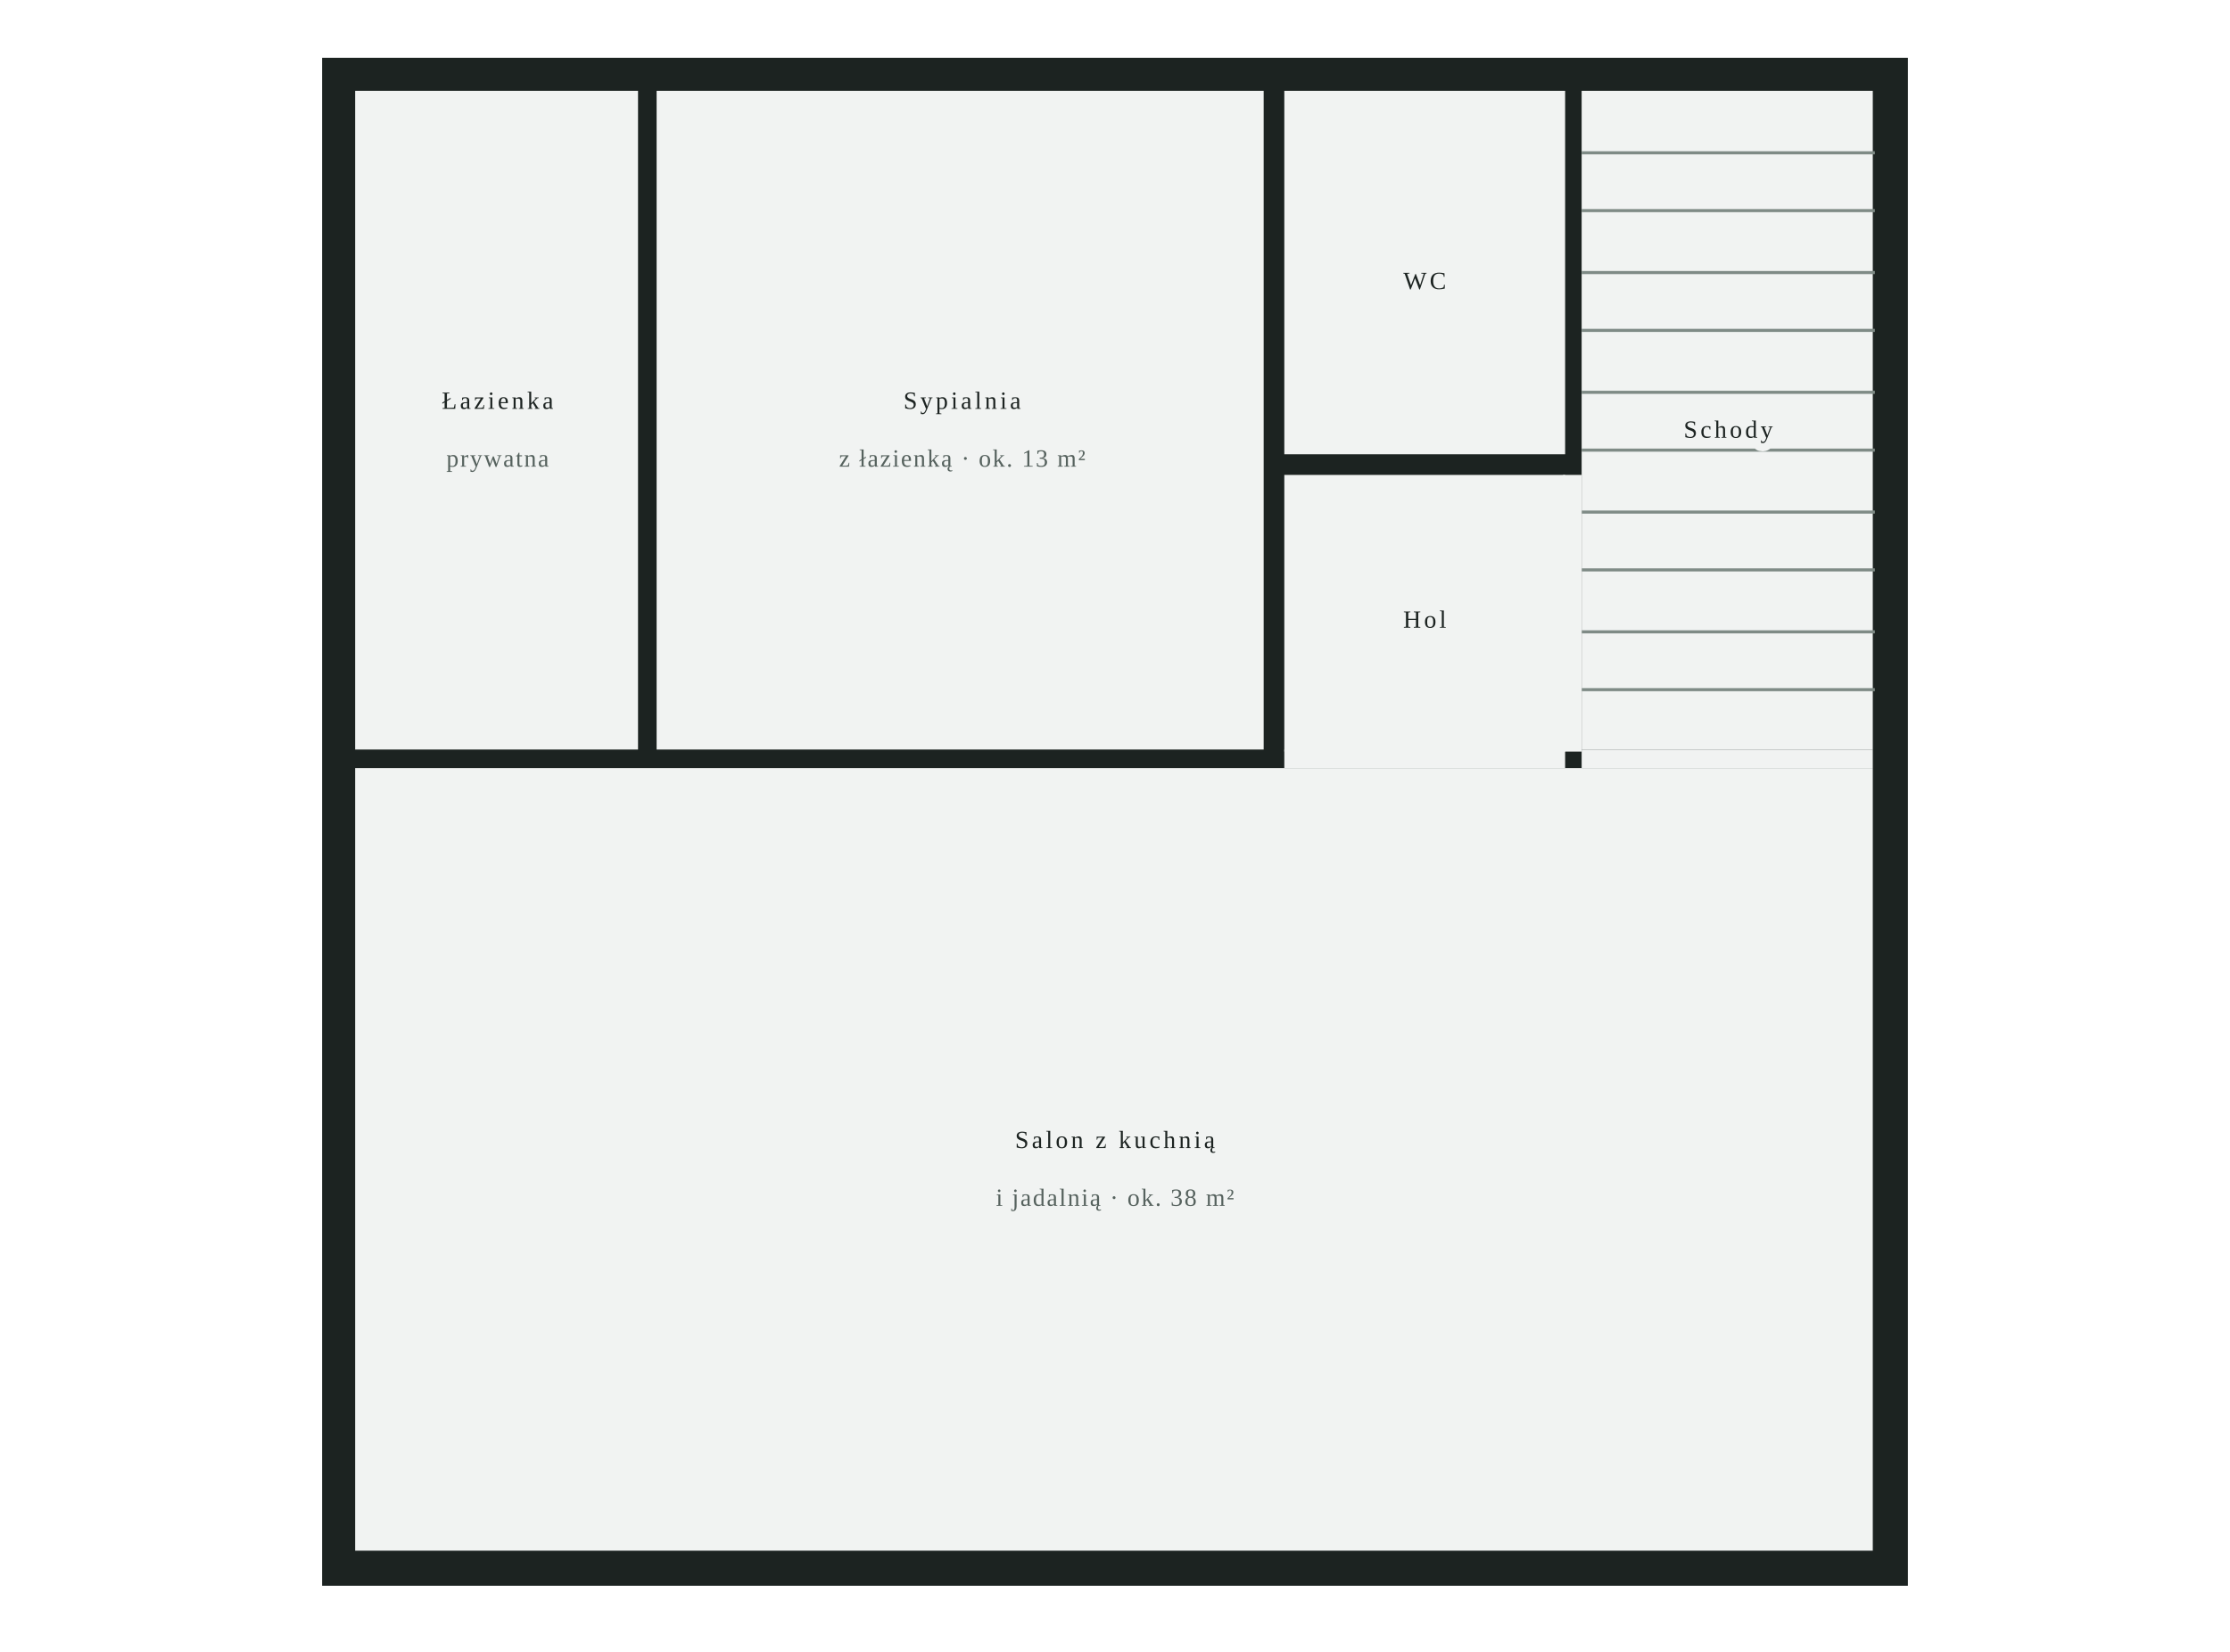
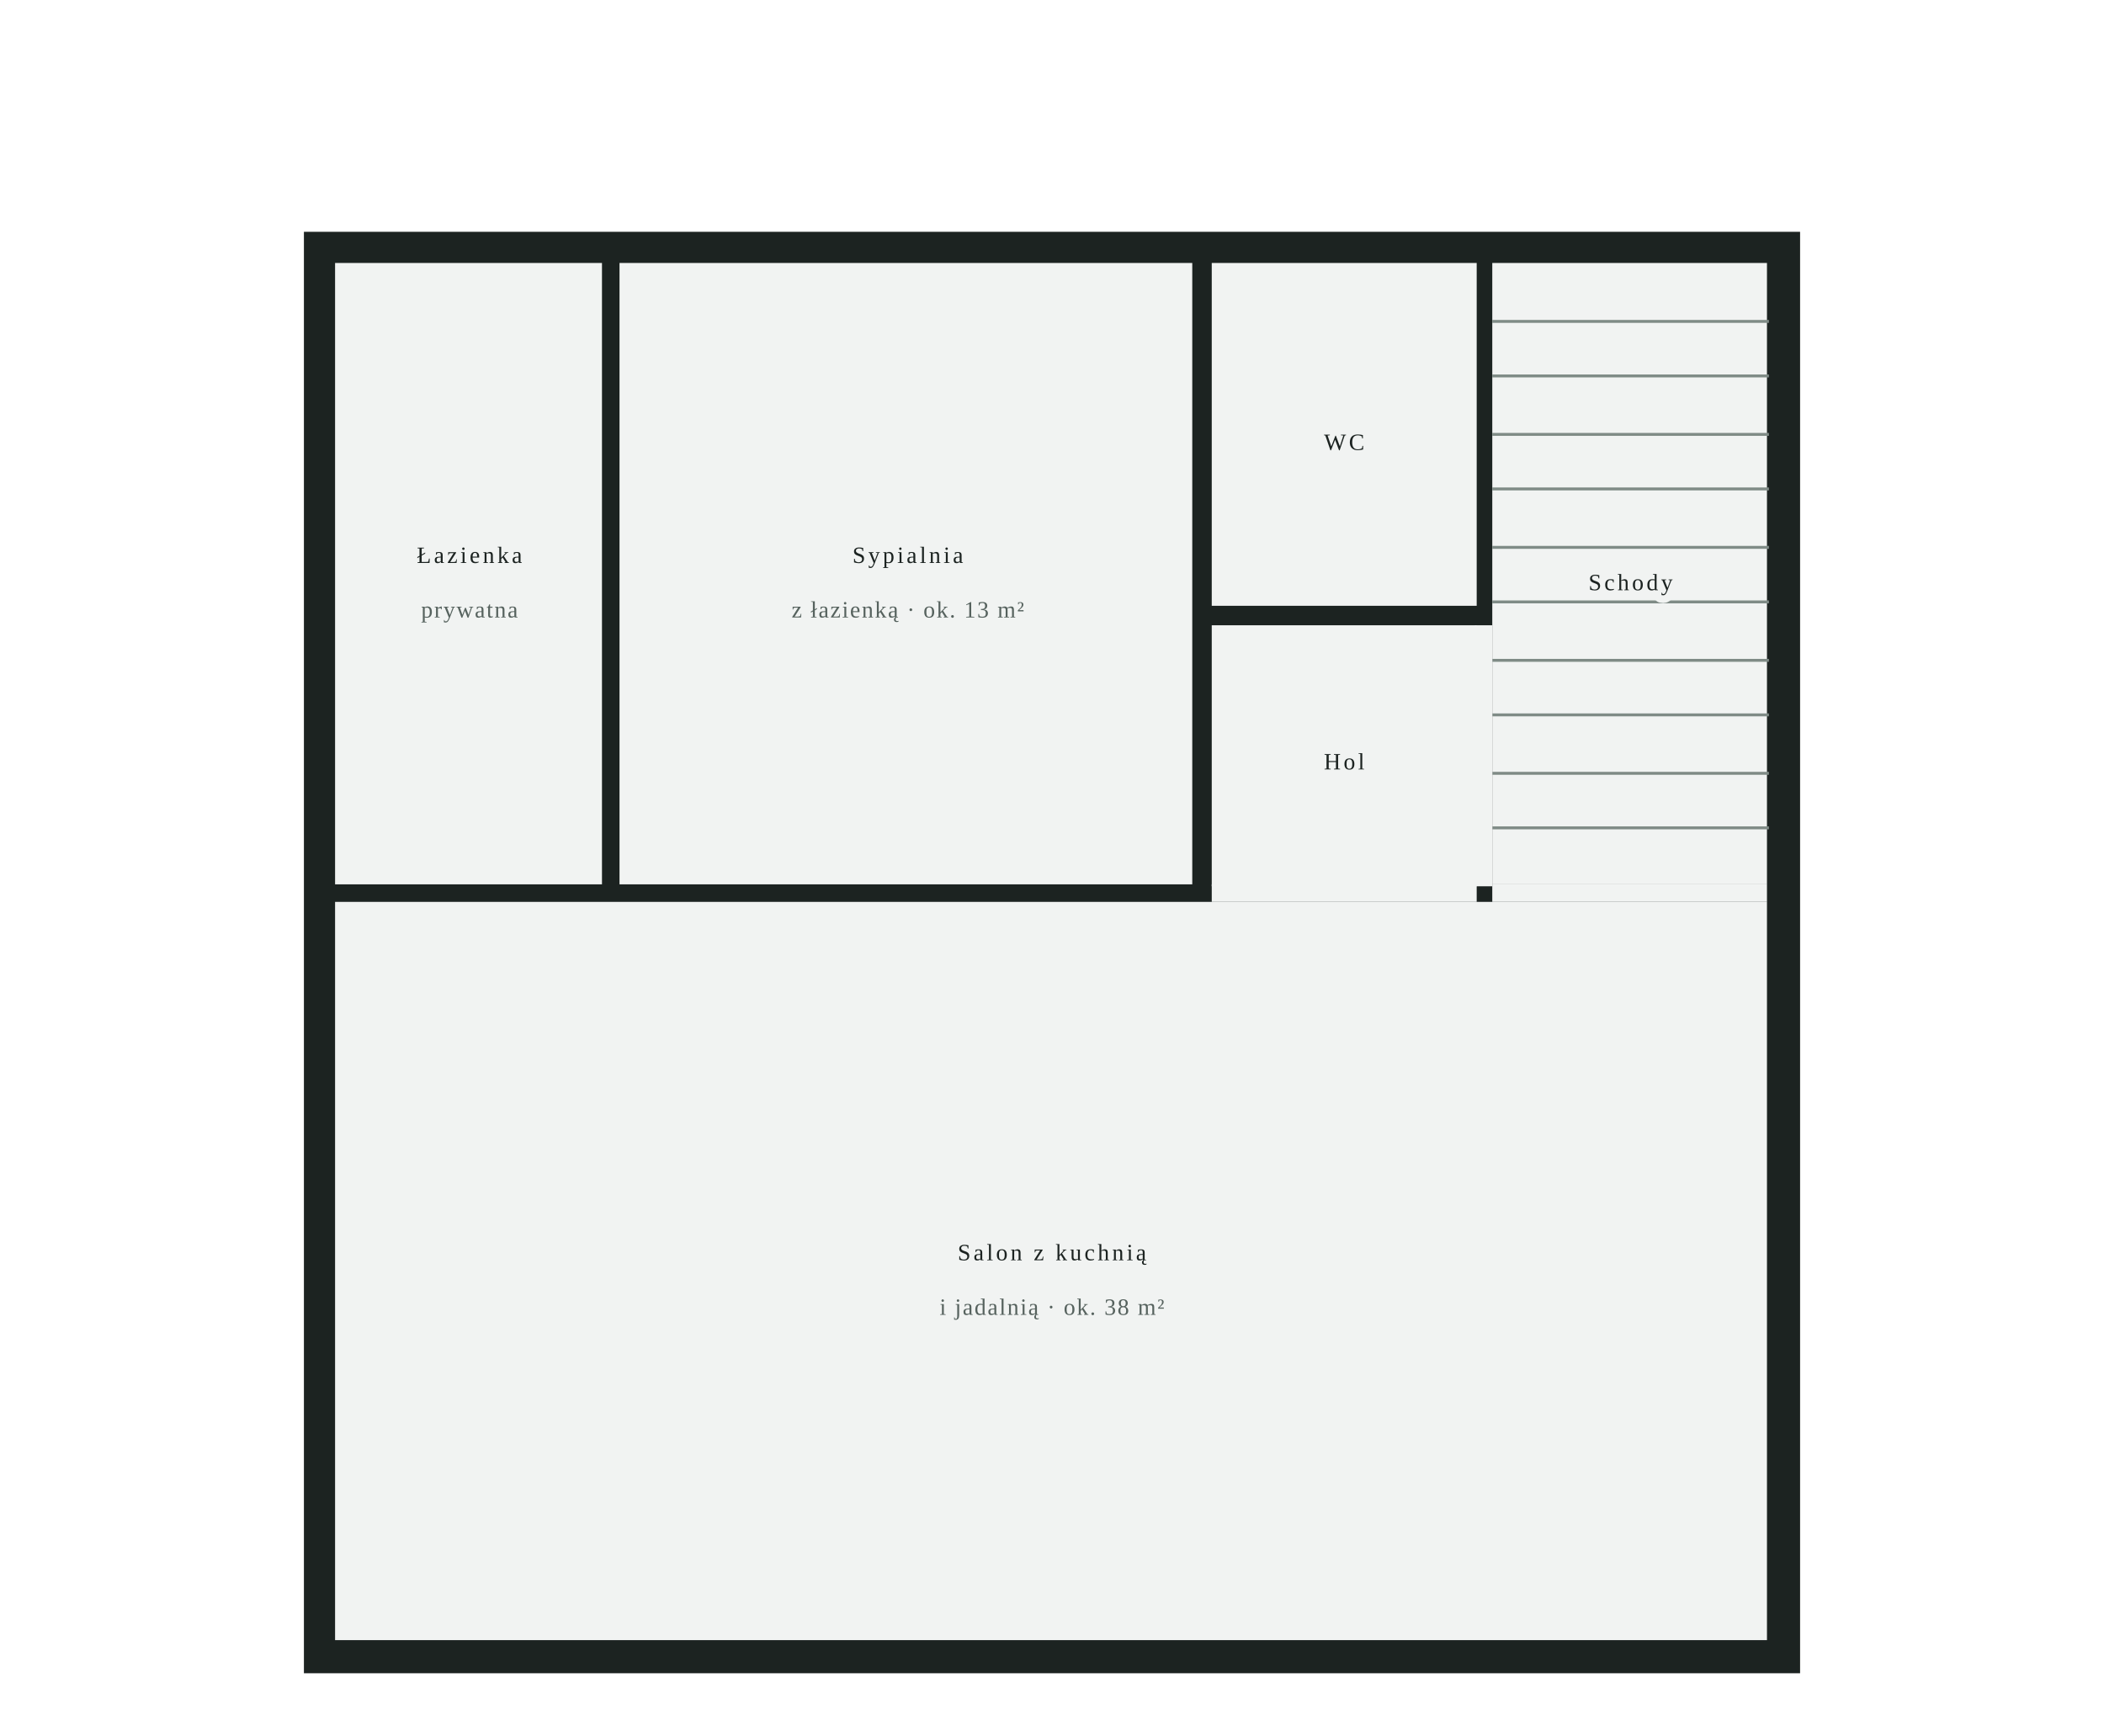
- <svg xmlns="http://www.w3.org/2000/svg" viewBox="-40 -40 1080 800" role="img" aria-label="Rzut poglądowy domku, układ z salonem na piętrze: piętro">
+ <svg xmlns="http://www.w3.org/2000/svg" viewBox="-40 -131 1080 891" role="img" aria-label="Rzut poglądowy domku, układ z salonem na piętrze: piętro">
  <style>.bryla{fill:var(--color-atrament,#1c2321);stroke:var(--color-atrament,#1c2321);stroke-width:24;stroke-linejoin:miter}.pokoj{fill:var(--color-tlo,#f1f3f2)}.pokoj.skos{fill:var(--color-tlo-2,#e4e9e7)}.stopnie{stroke:var(--color-linia-mocna,#7f8b86);stroke-width:1.5;vector-effect:non-scaling-stroke}.bieg{fill:none;stroke:var(--color-atrament-2,#37413d);stroke-width:1.5;vector-effect:non-scaling-stroke}#strzalka path{fill:var(--color-atrament-2,#37413d)}.sauna-deski{stroke:var(--color-bursztyn,#c47a2a);stroke-width:1;opacity:.6;vector-effect:non-scaling-stroke}.nazwa{font:500 19px var(--font-ui,sans-serif);letter-spacing:.12em;text-transform:uppercase;fill:var(--color-atrament,#1c2321);paint-order:stroke;stroke:var(--color-tlo,#f1f3f2);stroke-width:8px;stroke-linejoin:round}.dopisek{font:500 18px var(--font-ui,sans-serif);letter-spacing:.06em;font-variant-numeric:tabular-nums;fill:var(--color-wyciszony,#56625e)}.pokoj-g:hover .pokoj,.pokoj-g:focus .pokoj{fill:var(--color-tlo-2,#e4e9e7)}</style>
  <defs>
    <marker id="strzalka" viewBox="0 0 10 10" refX="8" refY="5" markerWidth="7" markerHeight="7" orient="auto-start-reverse">
      <path d="M0 0L10 5L0 10z" />
    </marker>
  </defs>
  <polygon class="bryla" points="128,0 872,0 872,716 128,716" />
  <g id="r-lazienka-prywatna" class="pokoj-g" data-nazwa="Łazienka">
    <rect class="pokoj" x="132" y="4" width="137" height="319" />
    <text class="nazwa" x="201" y="158" text-anchor="middle">Łazienka</text>
    <text class="dopisek" x="201" y="186" text-anchor="middle">prywatna</text>
  </g>
  <g id="r-sypialnia-4" class="pokoj-g" data-nazwa="Sypialnia">
    <rect class="pokoj" x="278" y="4" width="294" height="319" />
    <text class="nazwa" x="426" y="158" text-anchor="middle">Sypialnia</text>
    <text class="dopisek" x="426" y="186" text-anchor="middle">z łazienką · ok. 13 m²</text>
  </g>
  <g id="r-wc" class="pokoj-g" data-nazwa="WC">
    <rect class="pokoj" x="582" y="4" width="136" height="176" />
    <text class="nazwa" x="650" y="100" text-anchor="middle">WC</text>
  </g>
  <g id="r-hol" class="pokoj-g" data-nazwa="Hol">
    <rect class="pokoj" x="582" y="190" width="136" height="134" />
    <text class="nazwa" x="650" y="264" text-anchor="middle">Hol</text>
  </g>
  <g id="r-schody" class="pokoj-g" data-nazwa="Schody">
    <rect class="pokoj" x="726" y="4" width="141" height="319" />
    <line class="stopnie" x1="726" y1="34" x2="868" y2="34" />
    <line class="stopnie" x1="726" y1="62" x2="868" y2="62" />
    <line class="stopnie" x1="726" y1="92" x2="868" y2="92" />
    <line class="stopnie" x1="726" y1="120" x2="868" y2="120" />
    <line class="stopnie" x1="726" y1="150" x2="868" y2="150" />
    <line class="stopnie" x1="726" y1="178" x2="868" y2="178" />
    <line class="stopnie" x1="726" y1="208" x2="868" y2="208" />
    <line class="stopnie" x1="726" y1="236" x2="868" y2="236" />
    <line class="stopnie" x1="726" y1="266" x2="868" y2="266" />
    <line class="stopnie" x1="726" y1="294" x2="868" y2="294" />
    <text class="nazwa" x="797" y="172" text-anchor="middle">Schody</text>
  </g>
  <g id="r-salon" class="pokoj-g" data-nazwa="Salon z kuchnią">
    <rect class="pokoj" x="132" y="332" width="735" height="379" />
    <text class="nazwa" x="500" y="516" text-anchor="middle">Salon z kuchnią</text>
    <text class="dopisek" x="500" y="544" text-anchor="middle">i jadalnią · ok. 38 m²</text>
  </g>
  <rect class="pokoj" x="726" y="323" width="141" height="9" />
  <rect class="pokoj" x="717" y="190" width="9" height="134" />
  <rect class="pokoj" x="582" y="323" width="136" height="9" />
</svg>
